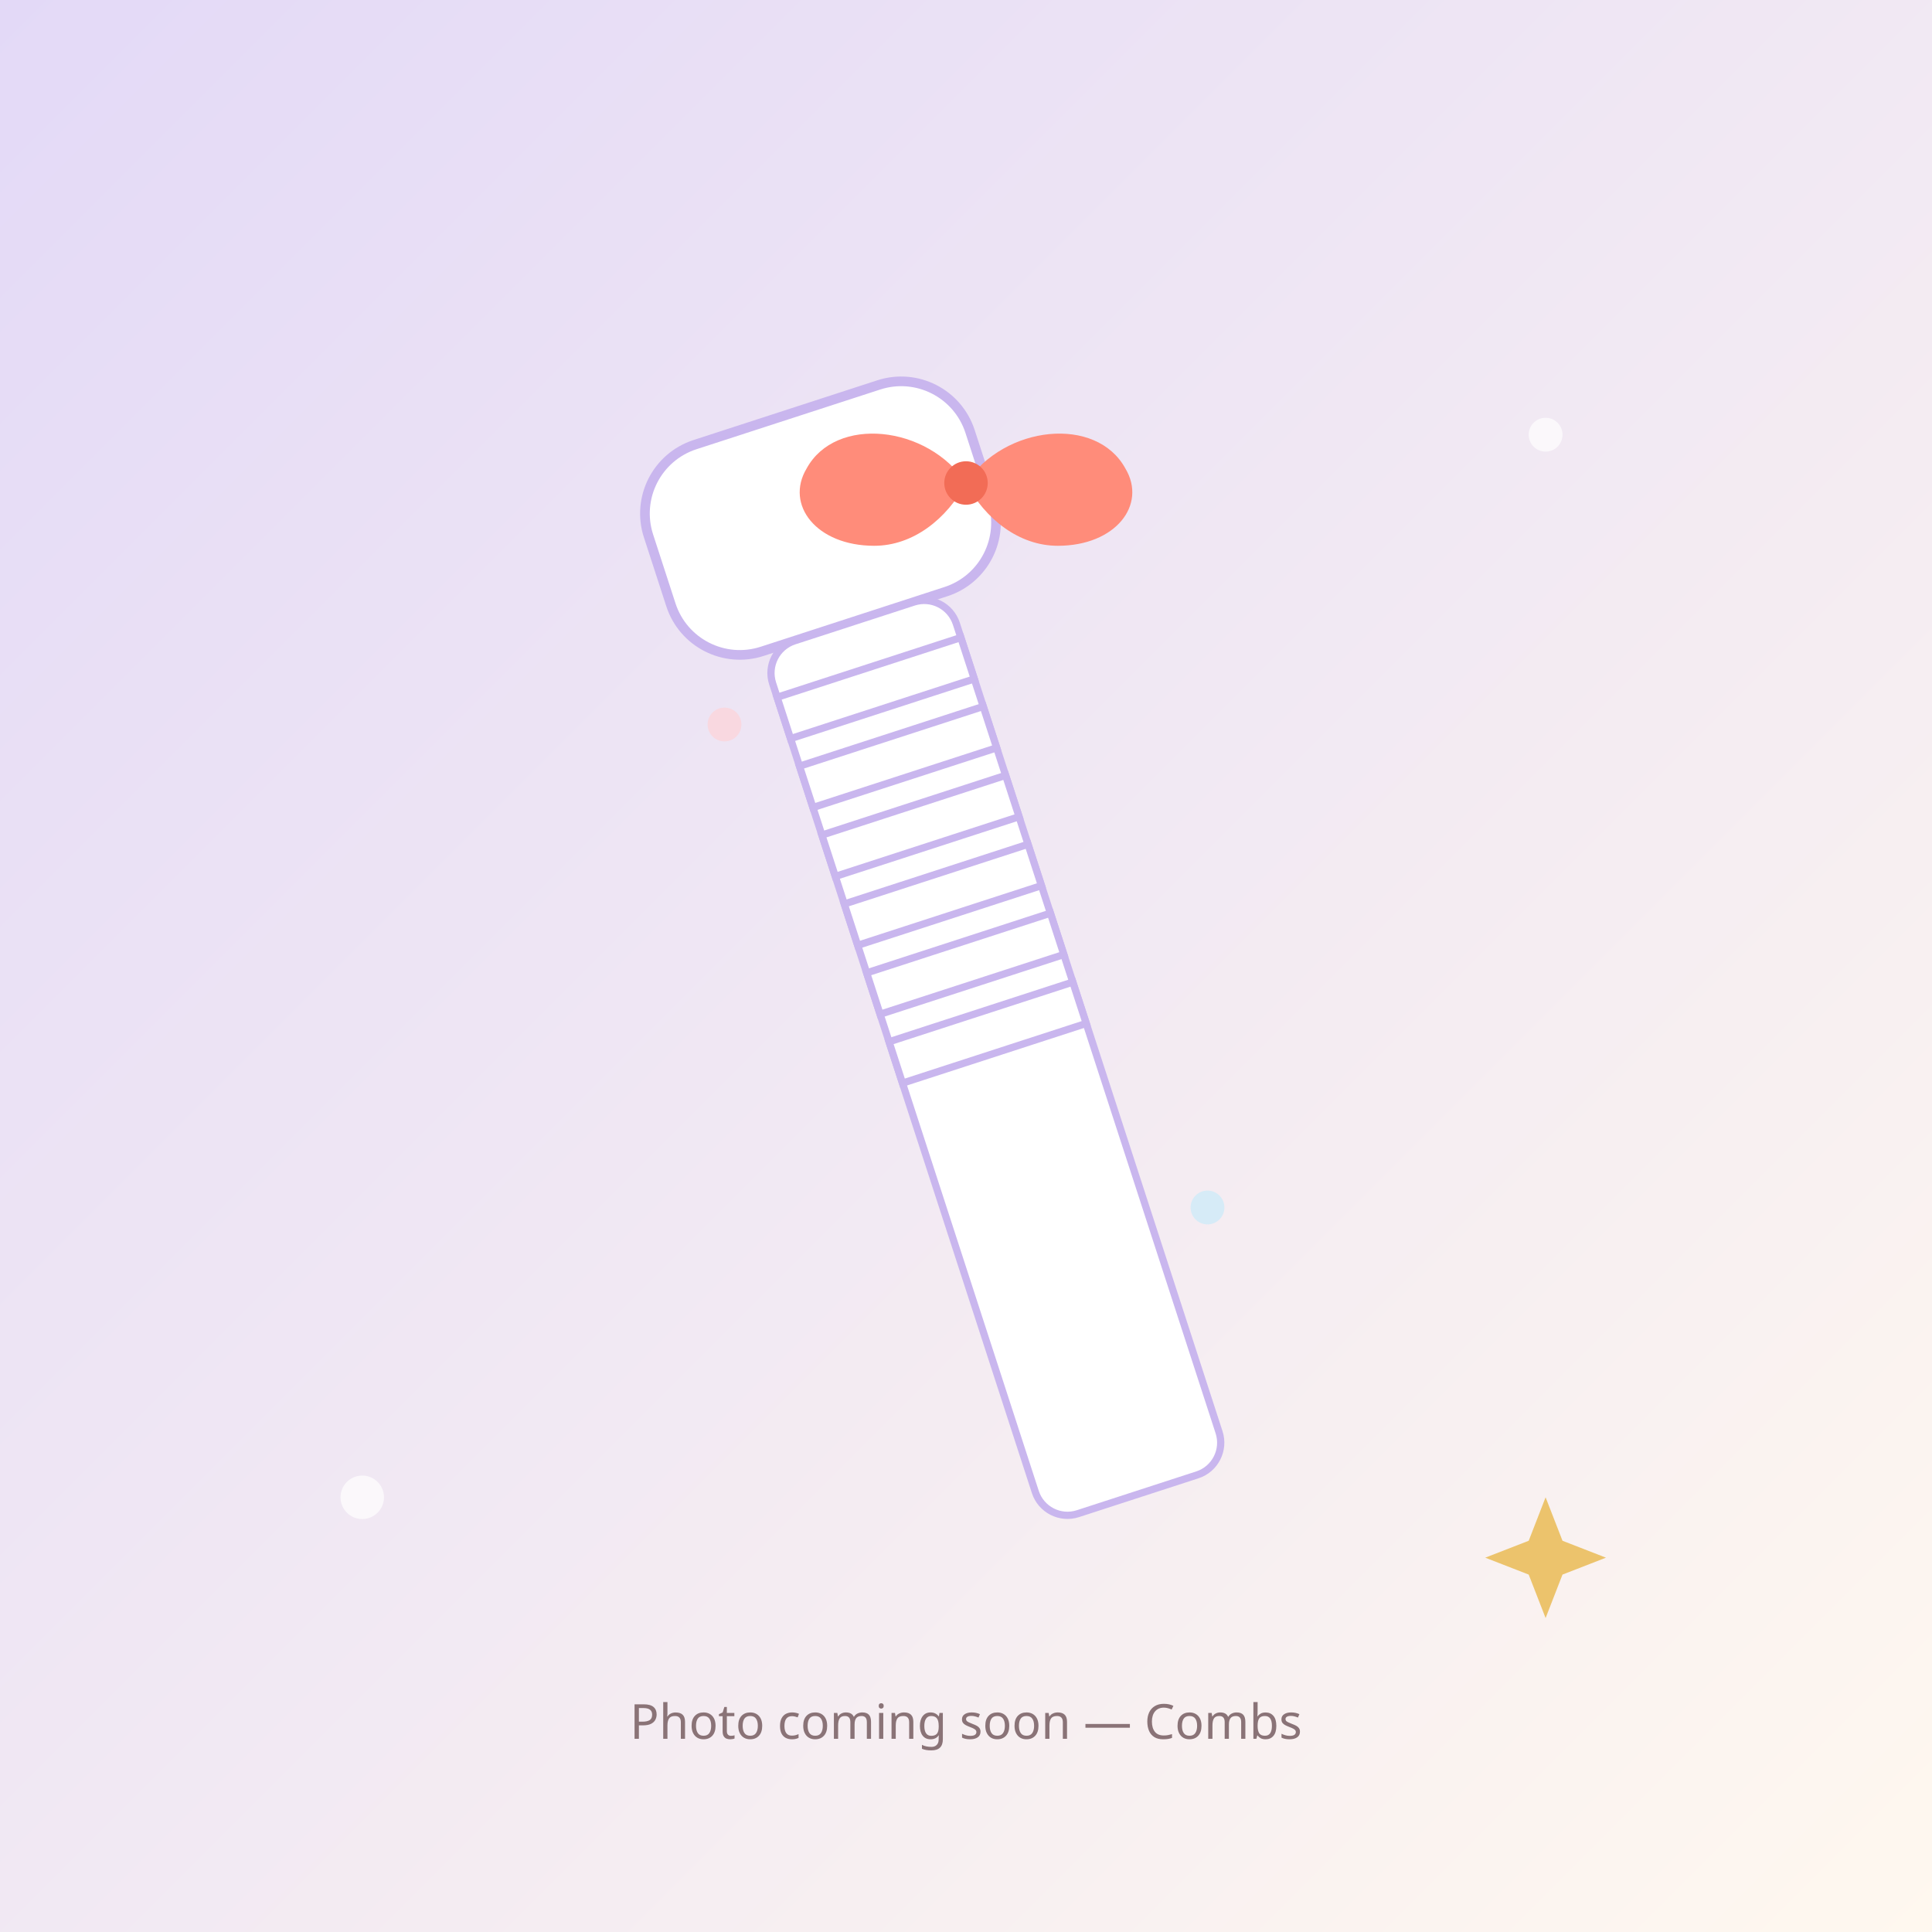
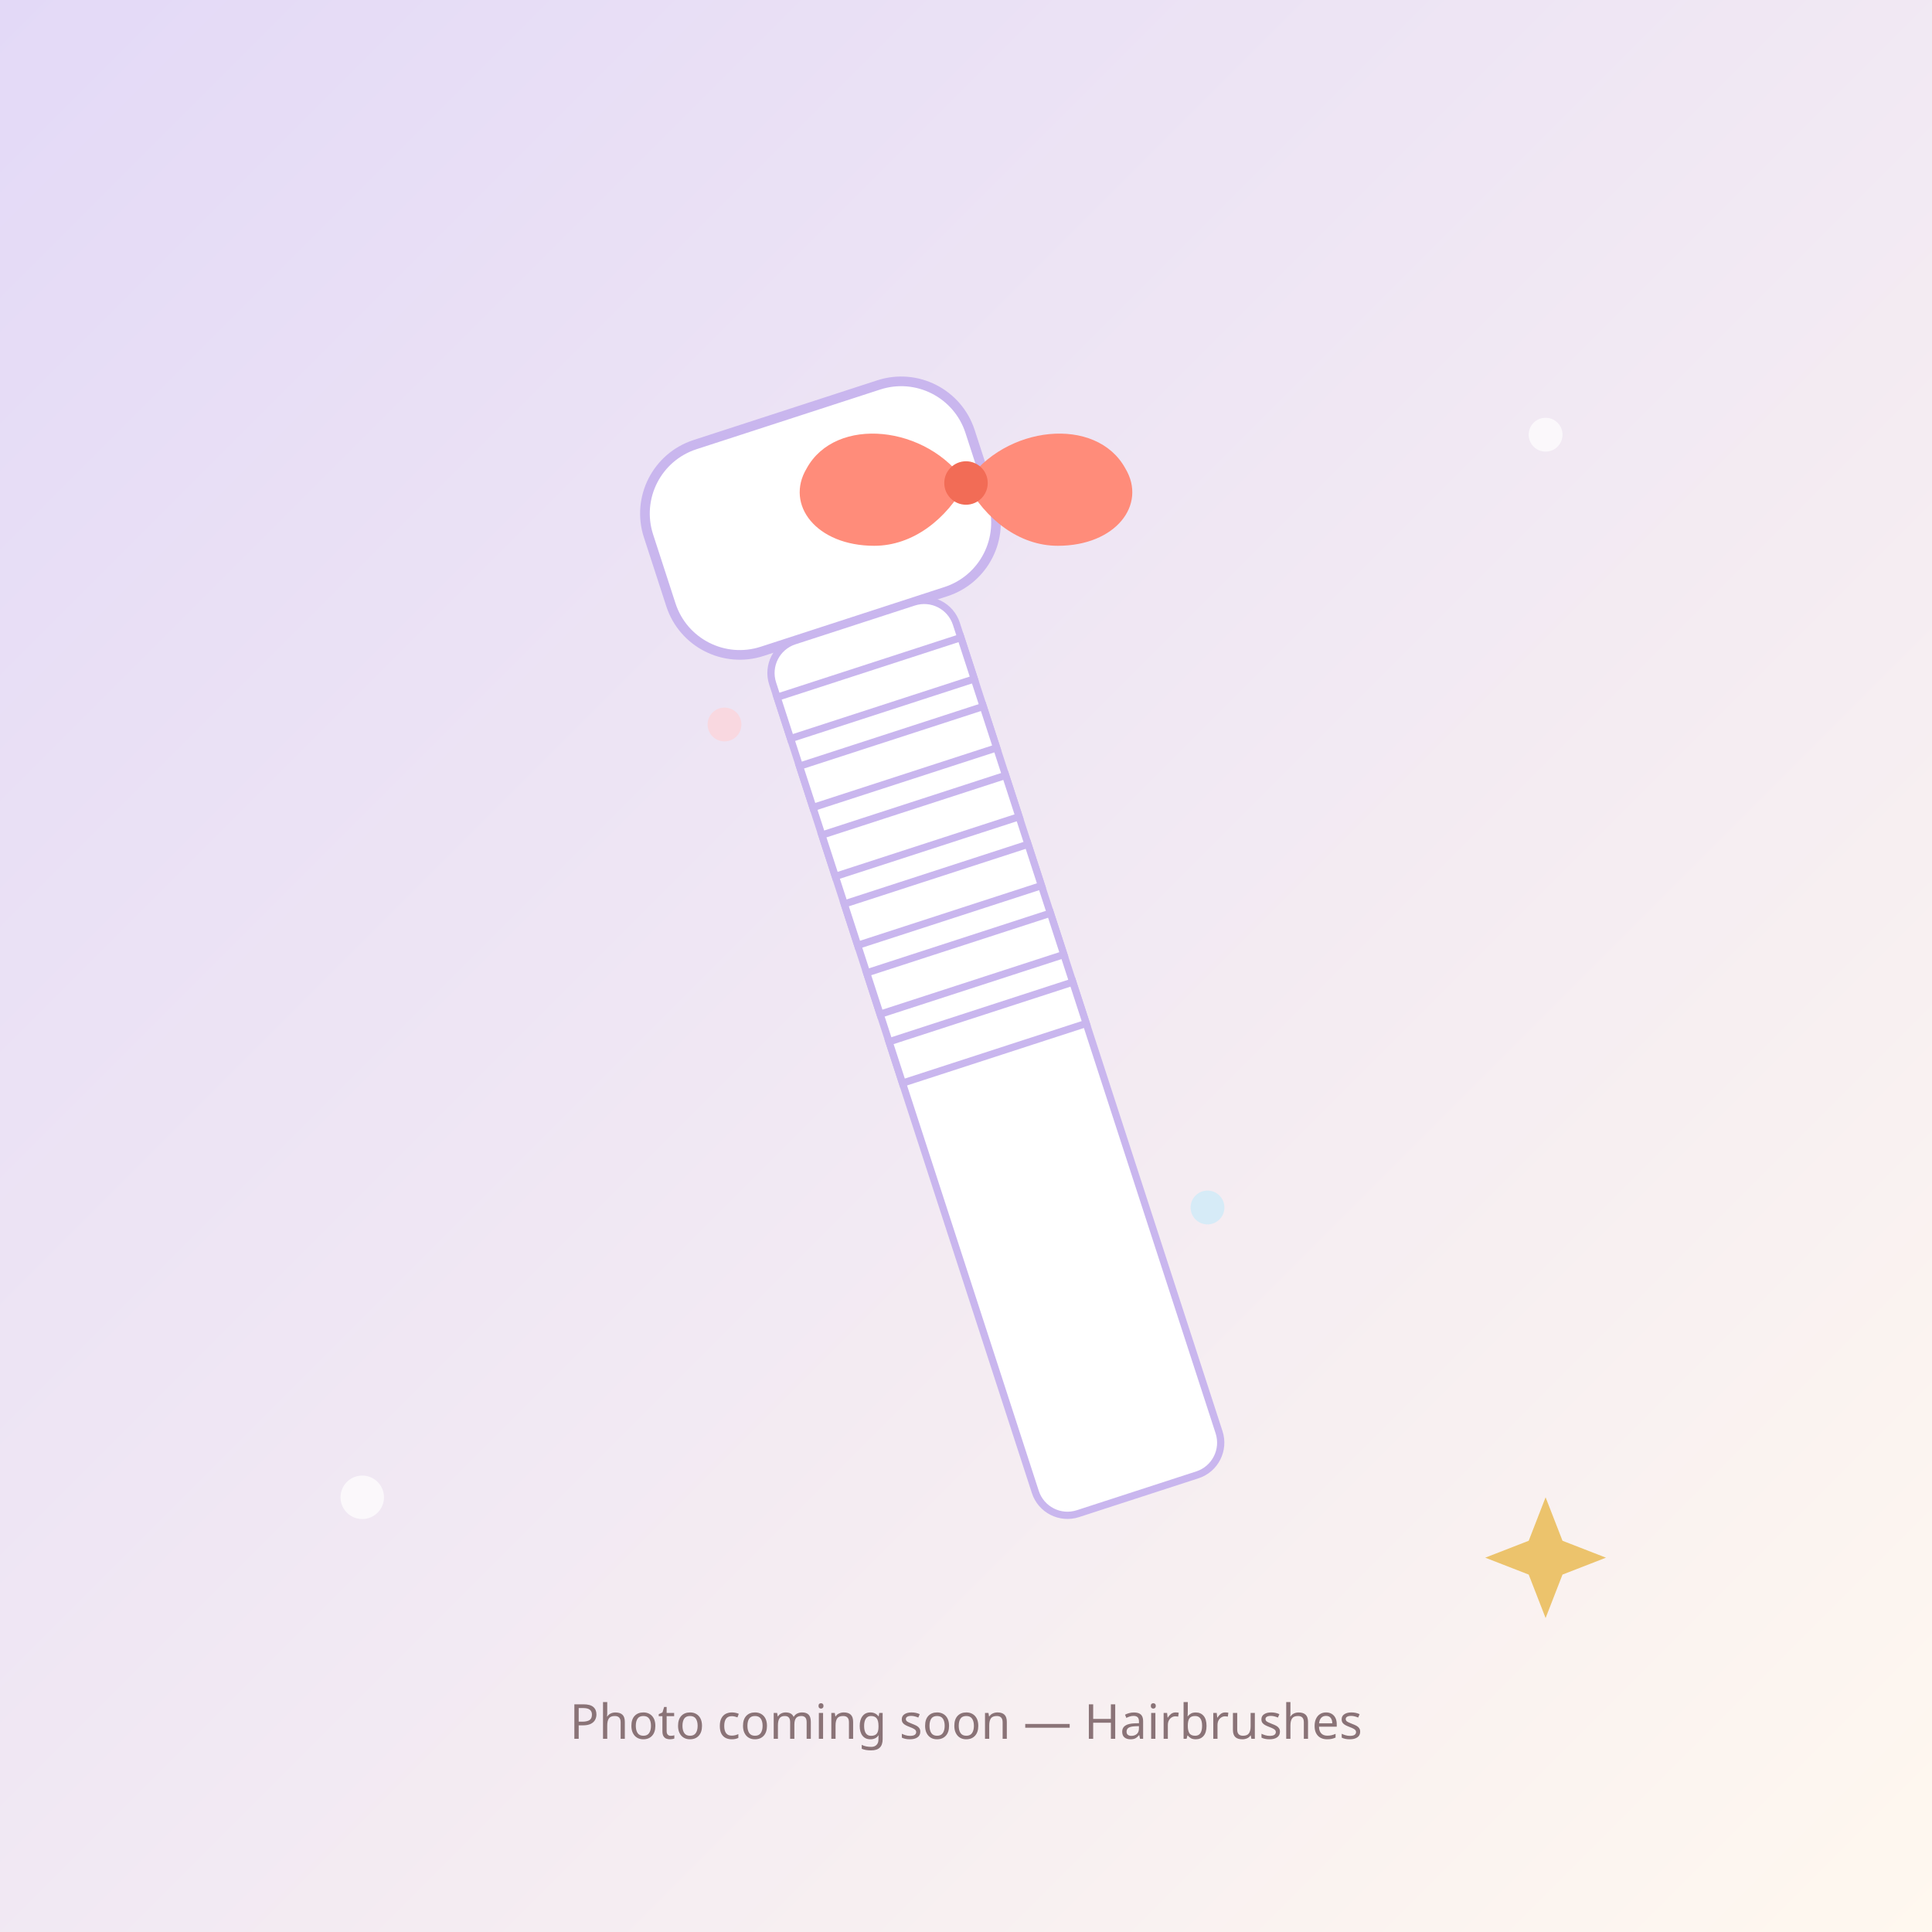
<svg xmlns="http://www.w3.org/2000/svg" viewBox="0 0 800 800">
  <defs>
    <linearGradient id="bg" x1="0" y1="0" x2="1" y2="1">
      <stop offset="0%" stop-color="#E3D9F7" />
      <stop offset="100%" stop-color="#FFF8EF" />
    </linearGradient>
  </defs>
  <rect width="800" height="800" fill="url(#bg)" />
  <circle cx="150" cy="620" r="9" fill="#FFFFFF" opacity="0.7" />
  <circle cx="640" cy="180" r="7" fill="#FFFFFF" opacity="0.7" />
  <path d="M640 620 l7 18 18 7 -18 7 -7 18 -7-18 -18-7 18-7z" fill="#E8B84B" opacity="0.8" />
  <g transform="rotate(-18 400 400)">
    <rect x="330" y="160" width="140" height="90" rx="30" fill="#FFFFFF" />
    <rect x="330" y="160" width="140" height="90" rx="30" fill="none" stroke="#C9B6EE" stroke-width="4" />
    <rect x="360" y="250" width="80" height="380" rx="14" fill="#FFFFFF" />
    <rect x="360" y="250" width="80" height="380" rx="14" fill="none" stroke="#C9B6EE" stroke-width="3" />
    <g fill="#FFFFFF" stroke="#C9B6EE" stroke-width="3">
      <rect x="360" y="270" width="80" height="18" />
      <rect x="360" y="300" width="80" height="18" />
      <rect x="360" y="330" width="80" height="18" />
      <rect x="360" y="360" width="80" height="18" />
      <rect x="360" y="390" width="80" height="18" />
      <rect x="360" y="420" width="80" height="18" />
    </g>
  </g>
  <g transform="translate(400,200)">
    <path d="M0 0c-16-24-54-28-66-6-9 15 4 32 28 32 16 0 30-11 38-26z" fill="#FF8C7A" />
    <path d="M0 0c16-24 54-28 66-6 9 15-4 32-28 32-16 0-30-11-38-26z" fill="#FF8C7A" />
    <circle cx="0" cy="0" r="9" fill="#F26C56" />
  </g>
  <circle cx="300" cy="300" r="7" fill="#F9D8E0" />
  <circle cx="500" cy="500" r="7" fill="#D6EBF7" />
-   <text x="400" y="720" text-anchor="middle" font-family="sans-serif" font-size="20" fill="#8A7377">Photo coming soon — Combs</text>
+   <text x="400" y="720" text-anchor="middle" font-family="sans-serif" font-size="20" fill="#8A7377">Photo coming soon — Hairbrushes</text>
</svg>
